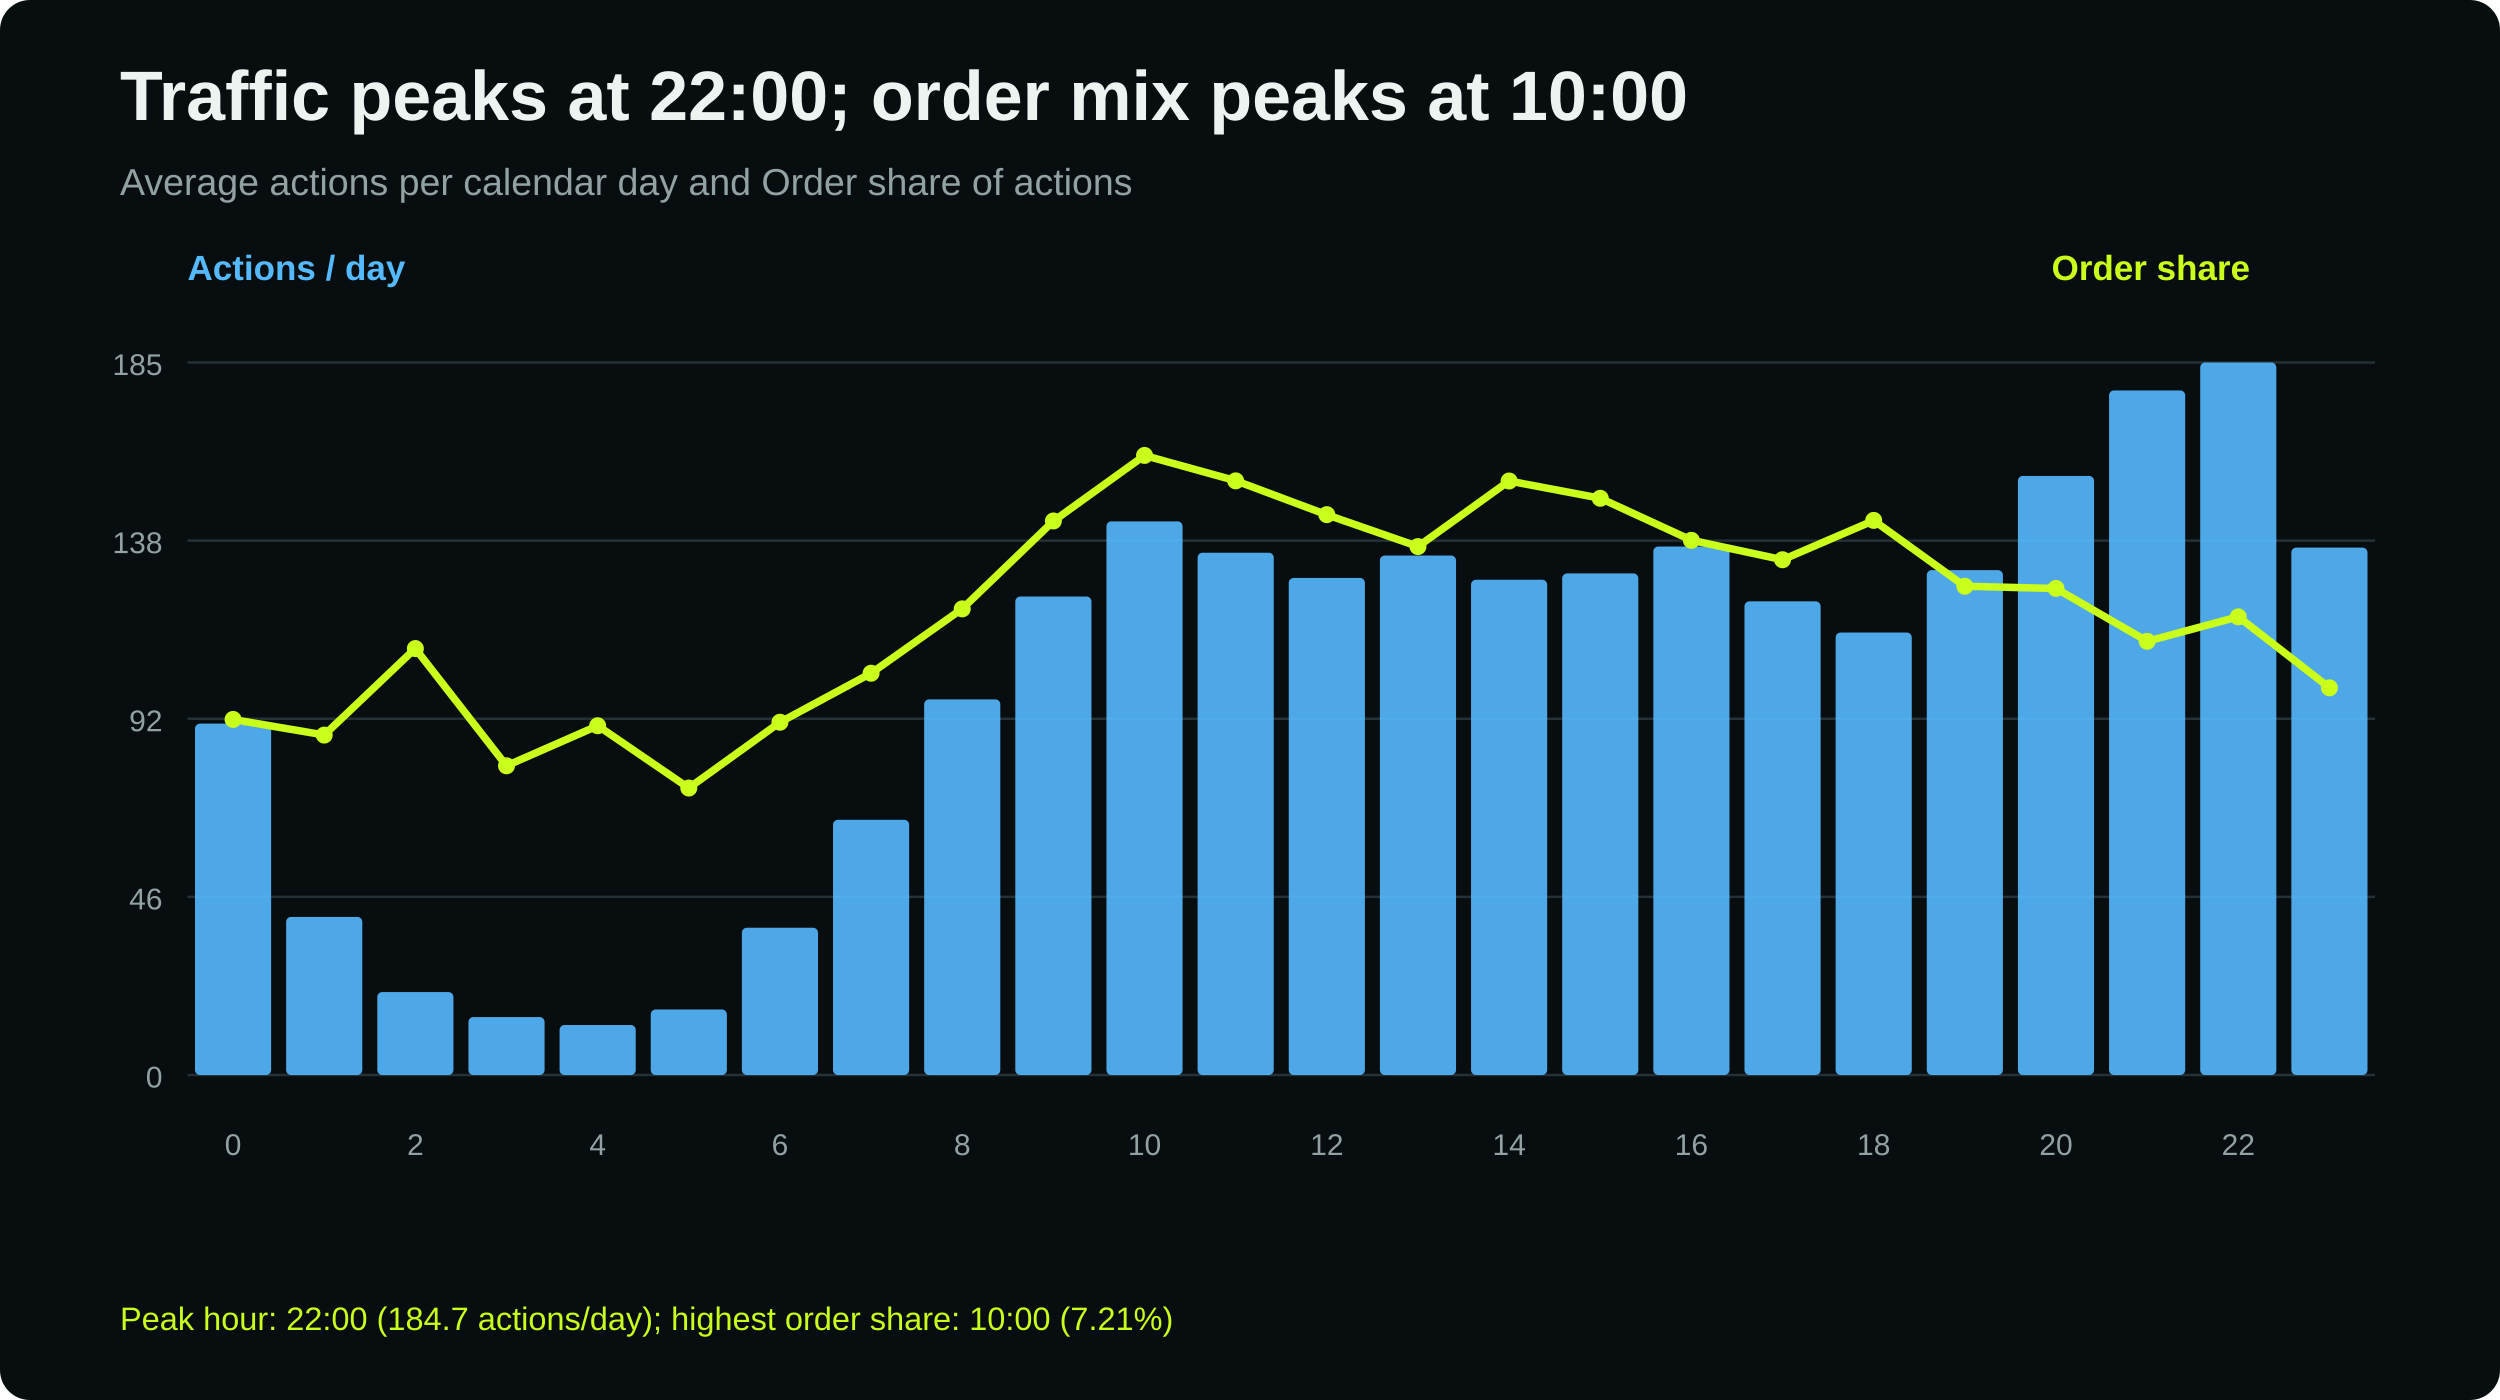
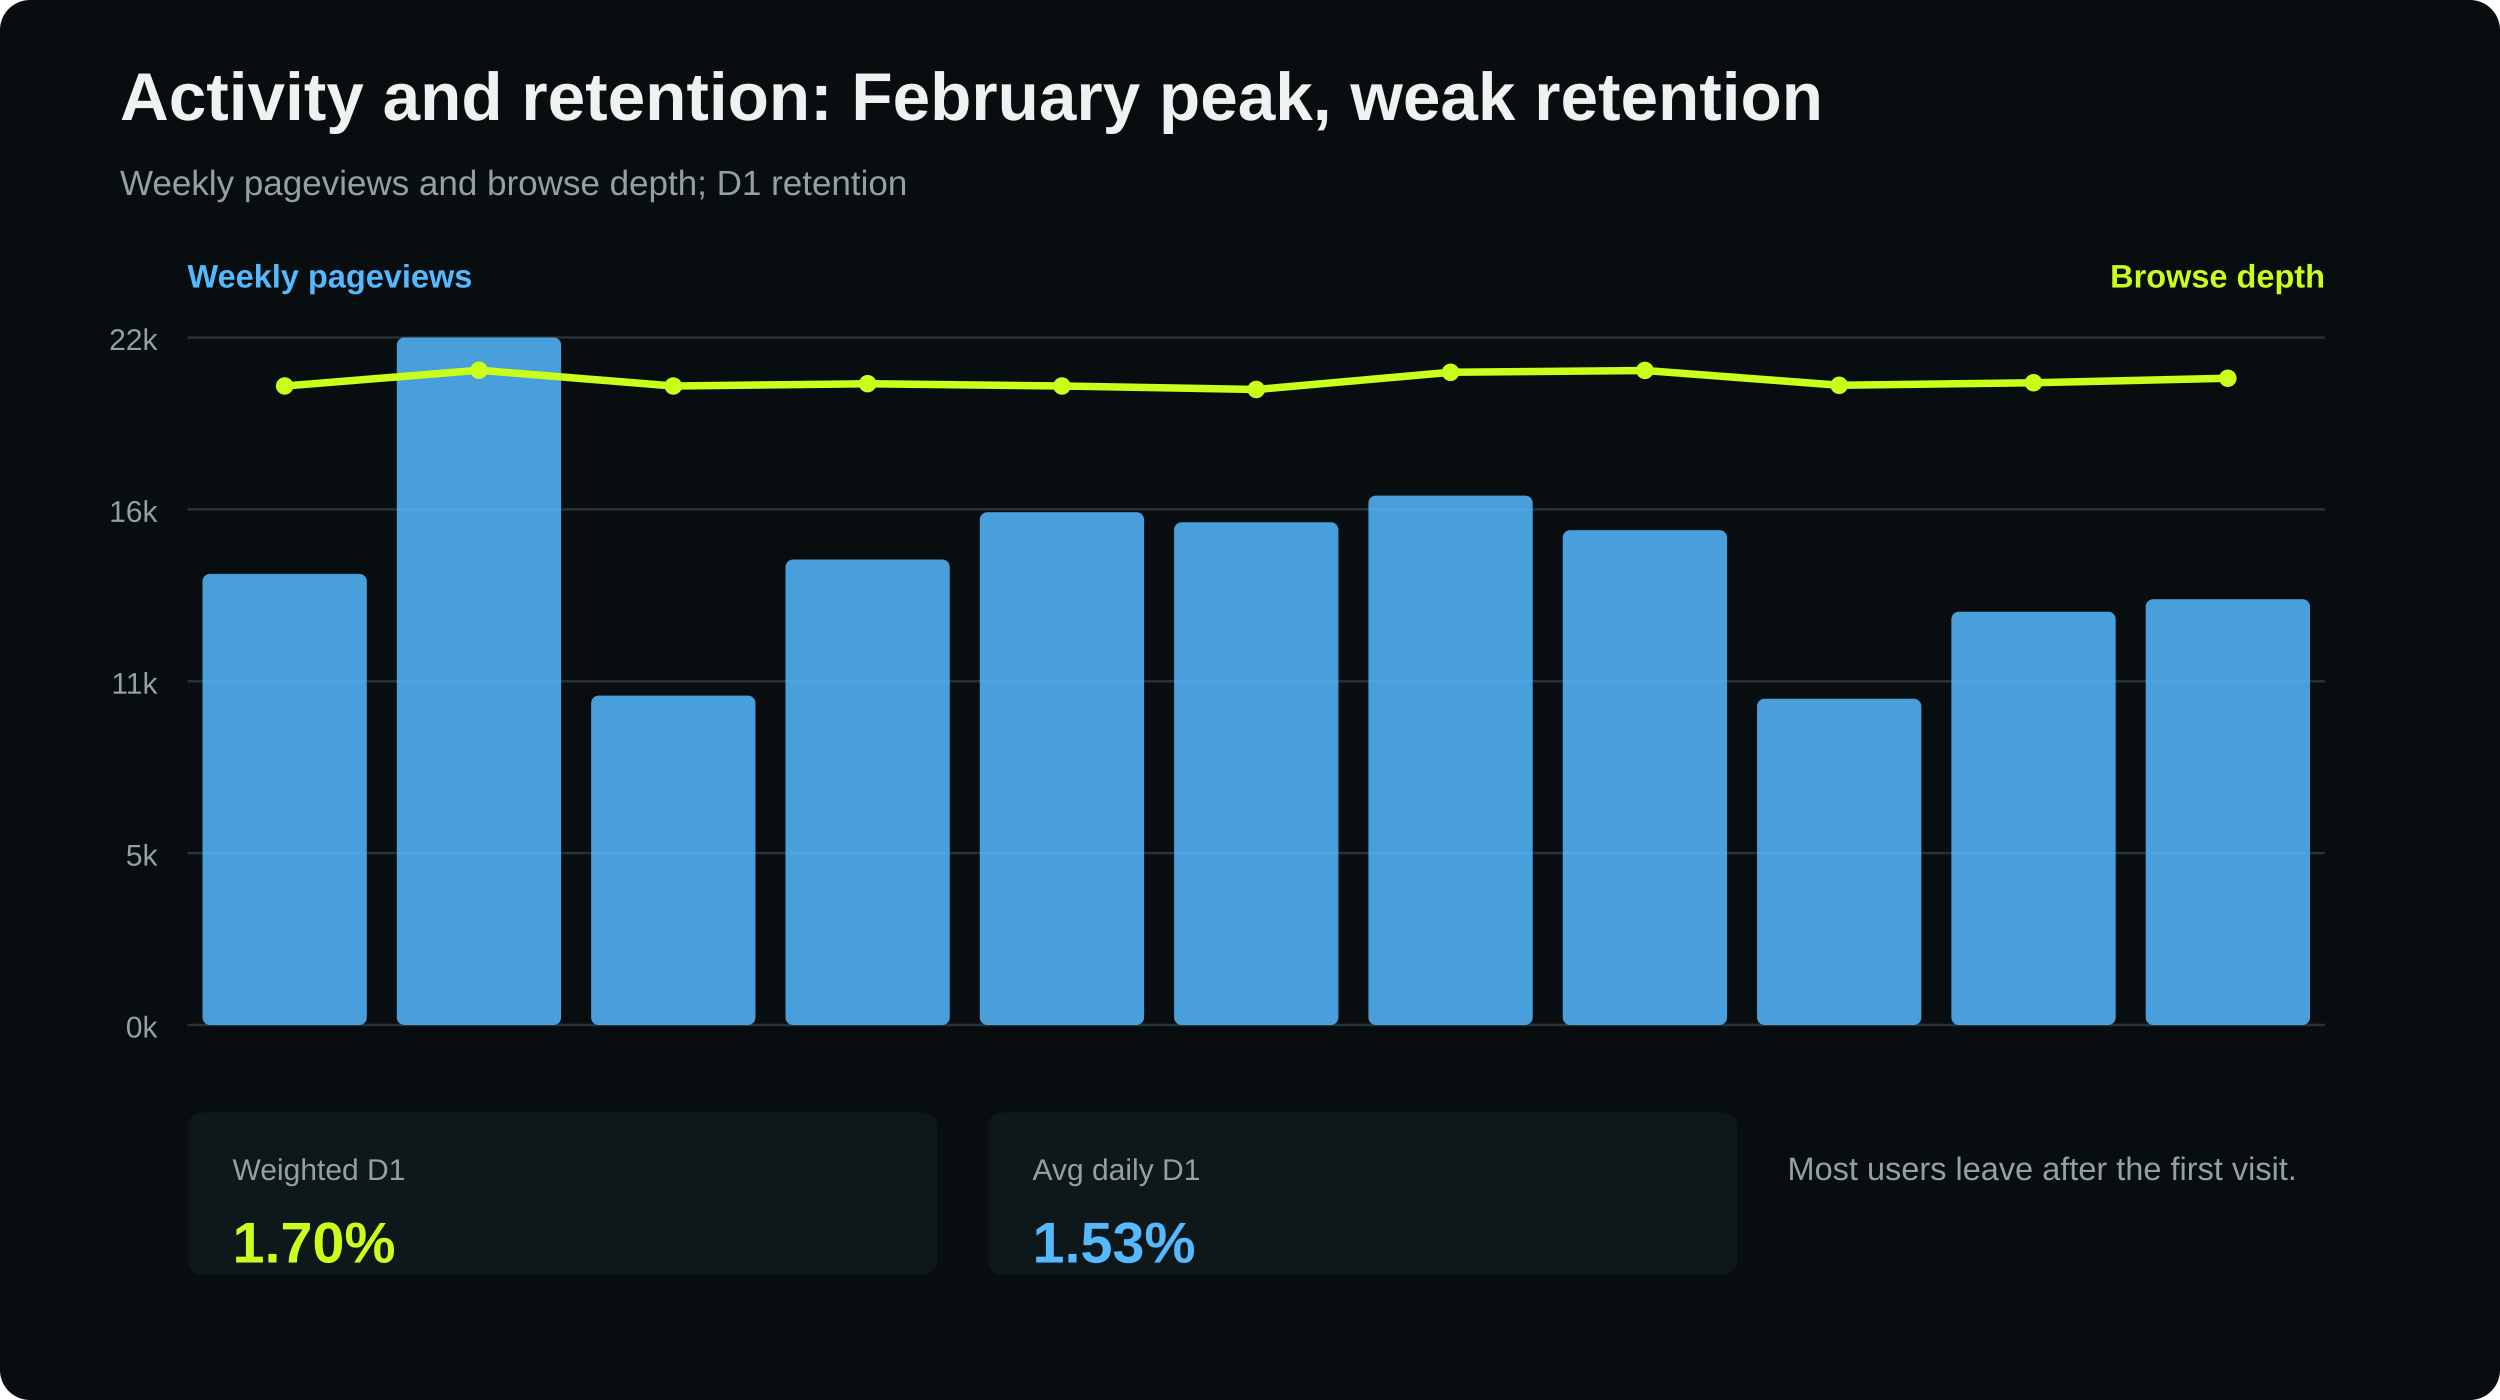
- <svg xmlns="http://www.w3.org/2000/svg" viewBox="0 0 1000 560" role="img" aria-label="Hourly behaviour rhythm">
+ <svg xmlns="http://www.w3.org/2000/svg" viewBox="0 0 1000 560" role="img" aria-label="Activity and retention: February peak, weak retention">
  <rect width="1000" height="560" rx="12" fill="#080d0f" />
-   <text x="48" y="48" font-family="Barlow Condensed, PingFang SC, Microsoft YaHei, Arial, sans-serif" font-size="28" fill="#edf3f1" text-anchor="start" font-weight="600" opacity="1">Traffic peaks at 22:00; order mix peaks at 10:00</text>
-   <text x="48" y="78" font-family="Barlow Condensed, PingFang SC, Microsoft YaHei, Arial, sans-serif" font-size="15" fill="#91a1a4" text-anchor="start" font-weight="400" opacity="1">Average actions per calendar day and Order share of actions</text>
-   <line x1="75" y1="430" x2="950" y2="430" stroke="#243136" stroke-width="1" stroke-dasharray="" />
-   <text x="65" y="435" font-family="Barlow Condensed, PingFang SC, Microsoft YaHei, Arial, sans-serif" font-size="12" fill="#91a1a4" text-anchor="end" font-weight="400" opacity="1">0</text>
-   <line x1="75" y1="358.75" x2="950" y2="358.75" stroke="#243136" stroke-width="1" stroke-dasharray="" />
-   <text x="65" y="363.75" font-family="Barlow Condensed, PingFang SC, Microsoft YaHei, Arial, sans-serif" font-size="12" fill="#91a1a4" text-anchor="end" font-weight="400" opacity="1">46</text>
-   <line x1="75" y1="287.5" x2="950" y2="287.5" stroke="#243136" stroke-width="1" stroke-dasharray="" />
-   <text x="65" y="292.5" font-family="Barlow Condensed, PingFang SC, Microsoft YaHei, Arial, sans-serif" font-size="12" fill="#91a1a4" text-anchor="end" font-weight="400" opacity="1">92</text>
-   <line x1="75" y1="216.25" x2="950" y2="216.25" stroke="#243136" stroke-width="1" stroke-dasharray="" />
-   <text x="65" y="221.25" font-family="Barlow Condensed, PingFang SC, Microsoft YaHei, Arial, sans-serif" font-size="12" fill="#91a1a4" text-anchor="end" font-weight="400" opacity="1">138</text>
-   <line x1="75" y1="145" x2="950" y2="145" stroke="#243136" stroke-width="1" stroke-dasharray="" />
-   <text x="65" y="150" font-family="Barlow Condensed, PingFang SC, Microsoft YaHei, Arial, sans-serif" font-size="12" fill="#91a1a4" text-anchor="end" font-weight="400" opacity="1">185</text>
-   <rect x="78.0" y="289.45" width="30.458" height="140.55" rx="2" fill="#55b9ff" opacity="0.9" stroke="none" stroke-width="0" />
-   <text x="93.229" y="462" font-family="Barlow Condensed, PingFang SC, Microsoft YaHei, Arial, sans-serif" font-size="12" fill="#91a1a4" text-anchor="middle" font-weight="400" opacity="1">0</text>
-   <rect x="114.458" y="366.764" width="30.458" height="63.236" rx="2" fill="#55b9ff" opacity="0.9" stroke="none" stroke-width="0" />
-   <rect x="150.917" y="396.818" width="30.458" height="33.182" rx="2" fill="#55b9ff" opacity="0.9" stroke="none" stroke-width="0" />
-   <text x="166.146" y="462" font-family="Barlow Condensed, PingFang SC, Microsoft YaHei, Arial, sans-serif" font-size="12" fill="#91a1a4" text-anchor="middle" font-weight="400" opacity="1">2</text>
-   <rect x="187.375" y="406.829" width="30.458" height="23.171" rx="2" fill="#55b9ff" opacity="0.9" stroke="none" stroke-width="0" />
-   <rect x="223.833" y="409.999" width="30.458" height="20.001" rx="2" fill="#55b9ff" opacity="0.9" stroke="none" stroke-width="0" />
-   <text x="239.062" y="462" font-family="Barlow Condensed, PingFang SC, Microsoft YaHei, Arial, sans-serif" font-size="12" fill="#91a1a4" text-anchor="middle" font-weight="400" opacity="1">4</text>
-   <rect x="260.292" y="403.784" width="30.458" height="26.216" rx="2" fill="#55b9ff" opacity="0.9" stroke="none" stroke-width="0" />
-   <rect x="296.75" y="371.102" width="30.458" height="58.898" rx="2" fill="#55b9ff" opacity="0.9" stroke="none" stroke-width="0" />
-   <text x="311.979" y="462" font-family="Barlow Condensed, PingFang SC, Microsoft YaHei, Arial, sans-serif" font-size="12" fill="#91a1a4" text-anchor="middle" font-weight="400" opacity="1">6</text>
-   <rect x="333.208" y="327.909" width="30.458" height="102.091" rx="2" fill="#55b9ff" opacity="0.9" stroke="none" stroke-width="0" />
-   <rect x="369.667" y="279.752" width="30.458" height="150.248" rx="2" fill="#55b9ff" opacity="0.9" stroke="none" stroke-width="0" />
-   <text x="384.896" y="462" font-family="Barlow Condensed, PingFang SC, Microsoft YaHei, Arial, sans-serif" font-size="12" fill="#91a1a4" text-anchor="middle" font-weight="400" opacity="1">8</text>
-   <rect x="406.125" y="238.603" width="30.458" height="191.397" rx="2" fill="#55b9ff" opacity="0.9" stroke="none" stroke-width="0" />
-   <rect x="442.583" y="208.549" width="30.458" height="221.451" rx="2" fill="#55b9ff" opacity="0.9" stroke="none" stroke-width="0" />
-   <text x="457.813" y="462" font-family="Barlow Condensed, PingFang SC, Microsoft YaHei, Arial, sans-serif" font-size="12" fill="#91a1a4" text-anchor="middle" font-weight="400" opacity="1">10</text>
-   <rect x="479.042" y="221.083" width="30.458" height="208.917" rx="2" fill="#55b9ff" opacity="0.9" stroke="none" stroke-width="0" />
-   <rect x="515.5" y="231.178" width="30.458" height="198.822" rx="2" fill="#55b9ff" opacity="0.9" stroke="none" stroke-width="0" />
-   <text x="530.729" y="462" font-family="Barlow Condensed, PingFang SC, Microsoft YaHei, Arial, sans-serif" font-size="12" fill="#91a1a4" text-anchor="middle" font-weight="400" opacity="1">12</text>
-   <rect x="551.958" y="222.21" width="30.458" height="207.79" rx="2" fill="#55b9ff" opacity="0.9" stroke="none" stroke-width="0" />
-   <rect x="588.417" y="231.887" width="30.458" height="198.113" rx="2" fill="#55b9ff" opacity="0.9" stroke="none" stroke-width="0" />
-   <text x="603.646" y="462" font-family="Barlow Condensed, PingFang SC, Microsoft YaHei, Arial, sans-serif" font-size="12" fill="#91a1a4" text-anchor="middle" font-weight="400" opacity="1">14</text>
-   <rect x="624.875" y="229.363" width="30.458" height="200.637" rx="2" fill="#55b9ff" opacity="0.9" stroke="none" stroke-width="0" />
-   <rect x="661.333" y="218.602" width="30.458" height="211.398" rx="2" fill="#55b9ff" opacity="0.9" stroke="none" stroke-width="0" />
-   <text x="676.562" y="462" font-family="Barlow Condensed, PingFang SC, Microsoft YaHei, Arial, sans-serif" font-size="12" fill="#91a1a4" text-anchor="middle" font-weight="400" opacity="1">16</text>
-   <rect x="697.792" y="240.542" width="30.458" height="189.458" rx="2" fill="#55b9ff" opacity="0.9" stroke="none" stroke-width="0" />
-   <rect x="734.25" y="253.014" width="30.458" height="176.986" rx="2" fill="#55b9ff" opacity="0.9" stroke="none" stroke-width="0" />
-   <text x="749.479" y="462" font-family="Barlow Condensed, PingFang SC, Microsoft YaHei, Arial, sans-serif" font-size="12" fill="#91a1a4" text-anchor="middle" font-weight="400" opacity="1">18</text>
-   <rect x="770.708" y="228.049" width="30.458" height="201.951" rx="2" fill="#55b9ff" opacity="0.9" stroke="none" stroke-width="0" />
-   <rect x="807.167" y="190.362" width="30.458" height="239.638" rx="2" fill="#55b9ff" opacity="0.9" stroke="none" stroke-width="0" />
-   <text x="822.396" y="462" font-family="Barlow Condensed, PingFang SC, Microsoft YaHei, Arial, sans-serif" font-size="12" fill="#91a1a4" text-anchor="middle" font-weight="400" opacity="1">20</text>
-   <rect x="843.625" y="156.179" width="30.458" height="273.821" rx="2" fill="#55b9ff" opacity="0.9" stroke="none" stroke-width="0" />
-   <rect x="880.083" y="145.0" width="30.458" height="285.0" rx="2" fill="#55b9ff" opacity="0.9" stroke="none" stroke-width="0" />
-   <text x="895.312" y="462" font-family="Barlow Condensed, PingFang SC, Microsoft YaHei, Arial, sans-serif" font-size="12" fill="#91a1a4" text-anchor="middle" font-weight="400" opacity="1">22</text>
-   <rect x="916.542" y="219.04" width="30.458" height="210.96" rx="2" fill="#55b9ff" opacity="0.9" stroke="none" stroke-width="0" />
-   <polyline points="93.2,287.8 129.7,294.0 166.1,259.4 202.6,306.3 239.1,290.3 275.5,315.2 312.0,288.9 348.4,269.3 384.9,243.5 421.4,208.4 457.8,182.2 494.3,192.3 530.7,205.9 567.2,218.6 603.6,192.4 640.1,199.3 676.6,216.1 713.0,223.9 749.5,208.2 785.9,234.5 822.4,235.4 858.9,256.5 895.3,246.7 931.8,275.1" fill="none" stroke="#c9ff1a" stroke-width="3" />
-   <circle cx="93.229" cy="287.777" r="3.4" fill="#c9ff1a" opacity="1" stroke="none" stroke-width="0" />
-   <circle cx="129.688" cy="294.039" r="3.4" fill="#c9ff1a" opacity="1" stroke="none" stroke-width="0" />
-   <circle cx="166.146" cy="259.424" r="3.4" fill="#c9ff1a" opacity="1" stroke="none" stroke-width="0" />
-   <circle cx="202.604" cy="306.318" r="3.4" fill="#c9ff1a" opacity="1" stroke="none" stroke-width="0" />
-   <circle cx="239.062" cy="290.297" r="3.4" fill="#c9ff1a" opacity="1" stroke="none" stroke-width="0" />
-   <circle cx="275.521" cy="315.218" r="3.4" fill="#c9ff1a" opacity="1" stroke="none" stroke-width="0" />
-   <circle cx="311.979" cy="288.891" r="3.4" fill="#c9ff1a" opacity="1" stroke="none" stroke-width="0" />
-   <circle cx="348.438" cy="269.29" r="3.4" fill="#c9ff1a" opacity="1" stroke="none" stroke-width="0" />
-   <circle cx="384.896" cy="243.549" r="3.4" fill="#c9ff1a" opacity="1" stroke="none" stroke-width="0" />
-   <circle cx="421.354" cy="208.394" r="3.4" fill="#c9ff1a" opacity="1" stroke="none" stroke-width="0" />
-   <circle cx="457.812" cy="182.174" r="3.4" fill="#c9ff1a" opacity="1" stroke="none" stroke-width="0" />
-   <circle cx="494.271" cy="192.34" r="3.4" fill="#c9ff1a" opacity="1" stroke="none" stroke-width="0" />
-   <circle cx="530.729" cy="205.859" r="3.4" fill="#c9ff1a" opacity="1" stroke="none" stroke-width="0" />
-   <circle cx="567.188" cy="218.636" r="3.4" fill="#c9ff1a" opacity="1" stroke="none" stroke-width="0" />
-   <circle cx="603.646" cy="192.399" r="3.4" fill="#c9ff1a" opacity="1" stroke="none" stroke-width="0" />
-   <circle cx="640.104" cy="199.315" r="3.4" fill="#c9ff1a" opacity="1" stroke="none" stroke-width="0" />
-   <circle cx="676.562" cy="216.143" r="3.4" fill="#c9ff1a" opacity="1" stroke="none" stroke-width="0" />
-   <circle cx="713.021" cy="223.899" r="3.4" fill="#c9ff1a" opacity="1" stroke="none" stroke-width="0" />
-   <circle cx="749.479" cy="208.161" r="3.4" fill="#c9ff1a" opacity="1" stroke="none" stroke-width="0" />
-   <circle cx="785.938" cy="234.52" r="3.4" fill="#c9ff1a" opacity="1" stroke="none" stroke-width="0" />
-   <circle cx="822.396" cy="235.365" r="3.4" fill="#c9ff1a" opacity="1" stroke="none" stroke-width="0" />
-   <circle cx="858.854" cy="256.523" r="3.4" fill="#c9ff1a" opacity="1" stroke="none" stroke-width="0" />
-   <circle cx="895.312" cy="246.735" r="3.4" fill="#c9ff1a" opacity="1" stroke="none" stroke-width="0" />
-   <circle cx="931.771" cy="275.133" r="3.4" fill="#c9ff1a" opacity="1" stroke="none" stroke-width="0" />
-   <text x="75" y="112" font-family="Barlow Condensed, PingFang SC, Microsoft YaHei, Arial, sans-serif" font-size="14" fill="#55b9ff" text-anchor="start" font-weight="600" opacity="1">Actions / day</text>
-   <text x="900" y="112" font-family="Barlow Condensed, PingFang SC, Microsoft YaHei, Arial, sans-serif" font-size="14" fill="#c9ff1a" text-anchor="end" font-weight="600" opacity="1">Order share</text>
-   <text x="48" y="532" font-family="Barlow Condensed, PingFang SC, Microsoft YaHei, Arial, sans-serif" font-size="13" fill="#c9ff1a" text-anchor="start" font-weight="400" opacity="1">Peak hour: 22:00 (184.7 actions/day); highest order share: 10:00 (7.21%)</text>
+   <text x="48" y="48" font-family="Barlow Condensed, PingFang SC, Microsoft YaHei, Arial, sans-serif" font-size="27" fill="#edf3f1" text-anchor="start" font-weight="600" opacity="1">Activity and retention: February peak, weak retention</text>
+   <text x="48" y="78" font-family="Barlow Condensed, PingFang SC, Microsoft YaHei, Arial, sans-serif" font-size="14" fill="#91a1a4" text-anchor="start" font-weight="400" opacity="1">Weekly pageviews and browse depth; D1 retention</text>
+   <line x1="75" y1="410.0" x2="930" y2="410.0" stroke="#253238" stroke-width="1" stroke-dasharray="" />
+   <text x="63" y="415.0" font-family="Barlow Condensed, PingFang SC, Microsoft YaHei, Arial, sans-serif" font-size="12" fill="#91a1a4" text-anchor="end" font-weight="400" opacity="1">0k</text>
+   <line x1="75" y1="341.25" x2="930" y2="341.25" stroke="#253238" stroke-width="1" stroke-dasharray="" />
+   <text x="63" y="346.25" font-family="Barlow Condensed, PingFang SC, Microsoft YaHei, Arial, sans-serif" font-size="12" fill="#91a1a4" text-anchor="end" font-weight="400" opacity="1">5k</text>
+   <line x1="75" y1="272.5" x2="930" y2="272.5" stroke="#253238" stroke-width="1" stroke-dasharray="" />
+   <text x="63" y="277.5" font-family="Barlow Condensed, PingFang SC, Microsoft YaHei, Arial, sans-serif" font-size="12" fill="#91a1a4" text-anchor="end" font-weight="400" opacity="1">11k</text>
+   <line x1="75" y1="203.75" x2="930" y2="203.75" stroke="#253238" stroke-width="1" stroke-dasharray="" />
+   <text x="63" y="208.75" font-family="Barlow Condensed, PingFang SC, Microsoft YaHei, Arial, sans-serif" font-size="12" fill="#91a1a4" text-anchor="end" font-weight="400" opacity="1">16k</text>
+   <line x1="75" y1="135.0" x2="930" y2="135.0" stroke="#253238" stroke-width="1" stroke-dasharray="" />
+   <text x="63" y="140.0" font-family="Barlow Condensed, PingFang SC, Microsoft YaHei, Arial, sans-serif" font-size="12" fill="#91a1a4" text-anchor="end" font-weight="400" opacity="1">22k</text>
+   <rect x="81.0" y="229.542" width="65.727" height="180.458" rx="3" fill="#55b9ff" opacity="0.85" stroke="none" stroke-width="0" />
+   <rect x="158.727" y="135.0" width="65.727" height="275.0" rx="3" fill="#55b9ff" opacity="0.85" stroke="none" stroke-width="0" />
+   <rect x="236.455" y="278.236" width="65.727" height="131.764" rx="3" fill="#55b9ff" opacity="0.85" stroke="none" stroke-width="0" />
+   <rect x="314.182" y="223.825" width="65.727" height="186.175" rx="3" fill="#55b9ff" opacity="0.85" stroke="none" stroke-width="0" />
+   <rect x="391.909" y="204.869" width="65.727" height="205.131" rx="3" fill="#55b9ff" opacity="0.85" stroke="none" stroke-width="0" />
+   <rect x="469.636" y="208.893" width="65.727" height="201.107" rx="3" fill="#55b9ff" opacity="0.85" stroke="none" stroke-width="0" />
+   <rect x="547.364" y="198.237" width="65.727" height="211.763" rx="3" fill="#55b9ff" opacity="0.85" stroke="none" stroke-width="0" />
+   <rect x="625.091" y="212.053" width="65.727" height="197.947" rx="3" fill="#55b9ff" opacity="0.85" stroke="none" stroke-width="0" />
+   <rect x="702.818" y="279.502" width="65.727" height="130.498" rx="3" fill="#55b9ff" opacity="0.85" stroke="none" stroke-width="0" />
+   <rect x="780.545" y="244.687" width="65.727" height="165.313" rx="3" fill="#55b9ff" opacity="0.85" stroke="none" stroke-width="0" />
+   <rect x="858.273" y="239.672" width="65.727" height="170.328" rx="3" fill="#55b9ff" opacity="0.85" stroke="none" stroke-width="0" />
+   <polyline points="113.9,154.4 191.6,148.1 269.3,154.4 347.0,153.5 424.8,154.4 502.5,155.8 580.2,148.9 658.0,148.2 735.7,154.1 813.4,153.1 891.1,151.3" fill="none" stroke="#c9ff1a" stroke-width="3" />
+   <circle cx="113.864" cy="154.387" r="3.5" fill="#c9ff1a" opacity="1" />
+   <circle cx="191.591" cy="148.095" r="3.5" fill="#c9ff1a" opacity="1" />
+   <circle cx="269.318" cy="154.405" r="3.5" fill="#c9ff1a" opacity="1" />
+   <circle cx="347.045" cy="153.47" r="3.5" fill="#c9ff1a" opacity="1" />
+   <circle cx="424.773" cy="154.401" r="3.5" fill="#c9ff1a" opacity="1" />
+   <circle cx="502.5" cy="155.785" r="3.5" fill="#c9ff1a" opacity="1" />
+   <circle cx="580.227" cy="148.925" r="3.5" fill="#c9ff1a" opacity="1" />
+   <circle cx="657.955" cy="148.167" r="3.5" fill="#c9ff1a" opacity="1" />
+   <circle cx="735.682" cy="154.123" r="3.5" fill="#c9ff1a" opacity="1" />
+   <circle cx="813.409" cy="153.093" r="3.5" fill="#c9ff1a" opacity="1" />
+   <circle cx="891.136" cy="151.307" r="3.5" fill="#c9ff1a" opacity="1" />
+   <text x="75" y="115" font-family="Barlow Condensed, PingFang SC, Microsoft YaHei, Arial, sans-serif" font-size="13" fill="#55b9ff" text-anchor="start" font-weight="600" opacity="1">Weekly pageviews</text>
+   <text x="930" y="115" font-family="Barlow Condensed, PingFang SC, Microsoft YaHei, Arial, sans-serif" font-size="13" fill="#c9ff1a" text-anchor="end" font-weight="600" opacity="1">Browse depth</text>
+   <rect x="75" y="445" width="300" height="65" rx="6" fill="#0e171a" opacity="1" stroke="none" stroke-width="0" />
+   <text x="93" y="472" font-family="Barlow Condensed, PingFang SC, Microsoft YaHei, Arial, sans-serif" font-size="12" fill="#91a1a4" text-anchor="start" font-weight="400" opacity="1">Weighted D1</text>
+   <text x="93" y="505" font-family="Barlow Condensed, PingFang SC, Microsoft YaHei, Arial, sans-serif" font-size="23" fill="#c9ff1a" text-anchor="start" font-weight="600" opacity="1">1.70%</text>
+   <rect x="395" y="445" width="300" height="65" rx="6" fill="#0e171a" opacity="1" stroke="none" stroke-width="0" />
+   <text x="413" y="472" font-family="Barlow Condensed, PingFang SC, Microsoft YaHei, Arial, sans-serif" font-size="12" fill="#91a1a4" text-anchor="start" font-weight="400" opacity="1">Avg daily D1</text>
+   <text x="413" y="505" font-family="Barlow Condensed, PingFang SC, Microsoft YaHei, Arial, sans-serif" font-size="23" fill="#55b9ff" text-anchor="start" font-weight="600" opacity="1">1.53%</text>
+   <text x="715" y="472" font-family="Barlow Condensed, PingFang SC, Microsoft YaHei, Arial, sans-serif" font-size="13" fill="#91a1a4" text-anchor="start" font-weight="400" opacity="1">Most users leave after the first visit.</text>
</svg>
